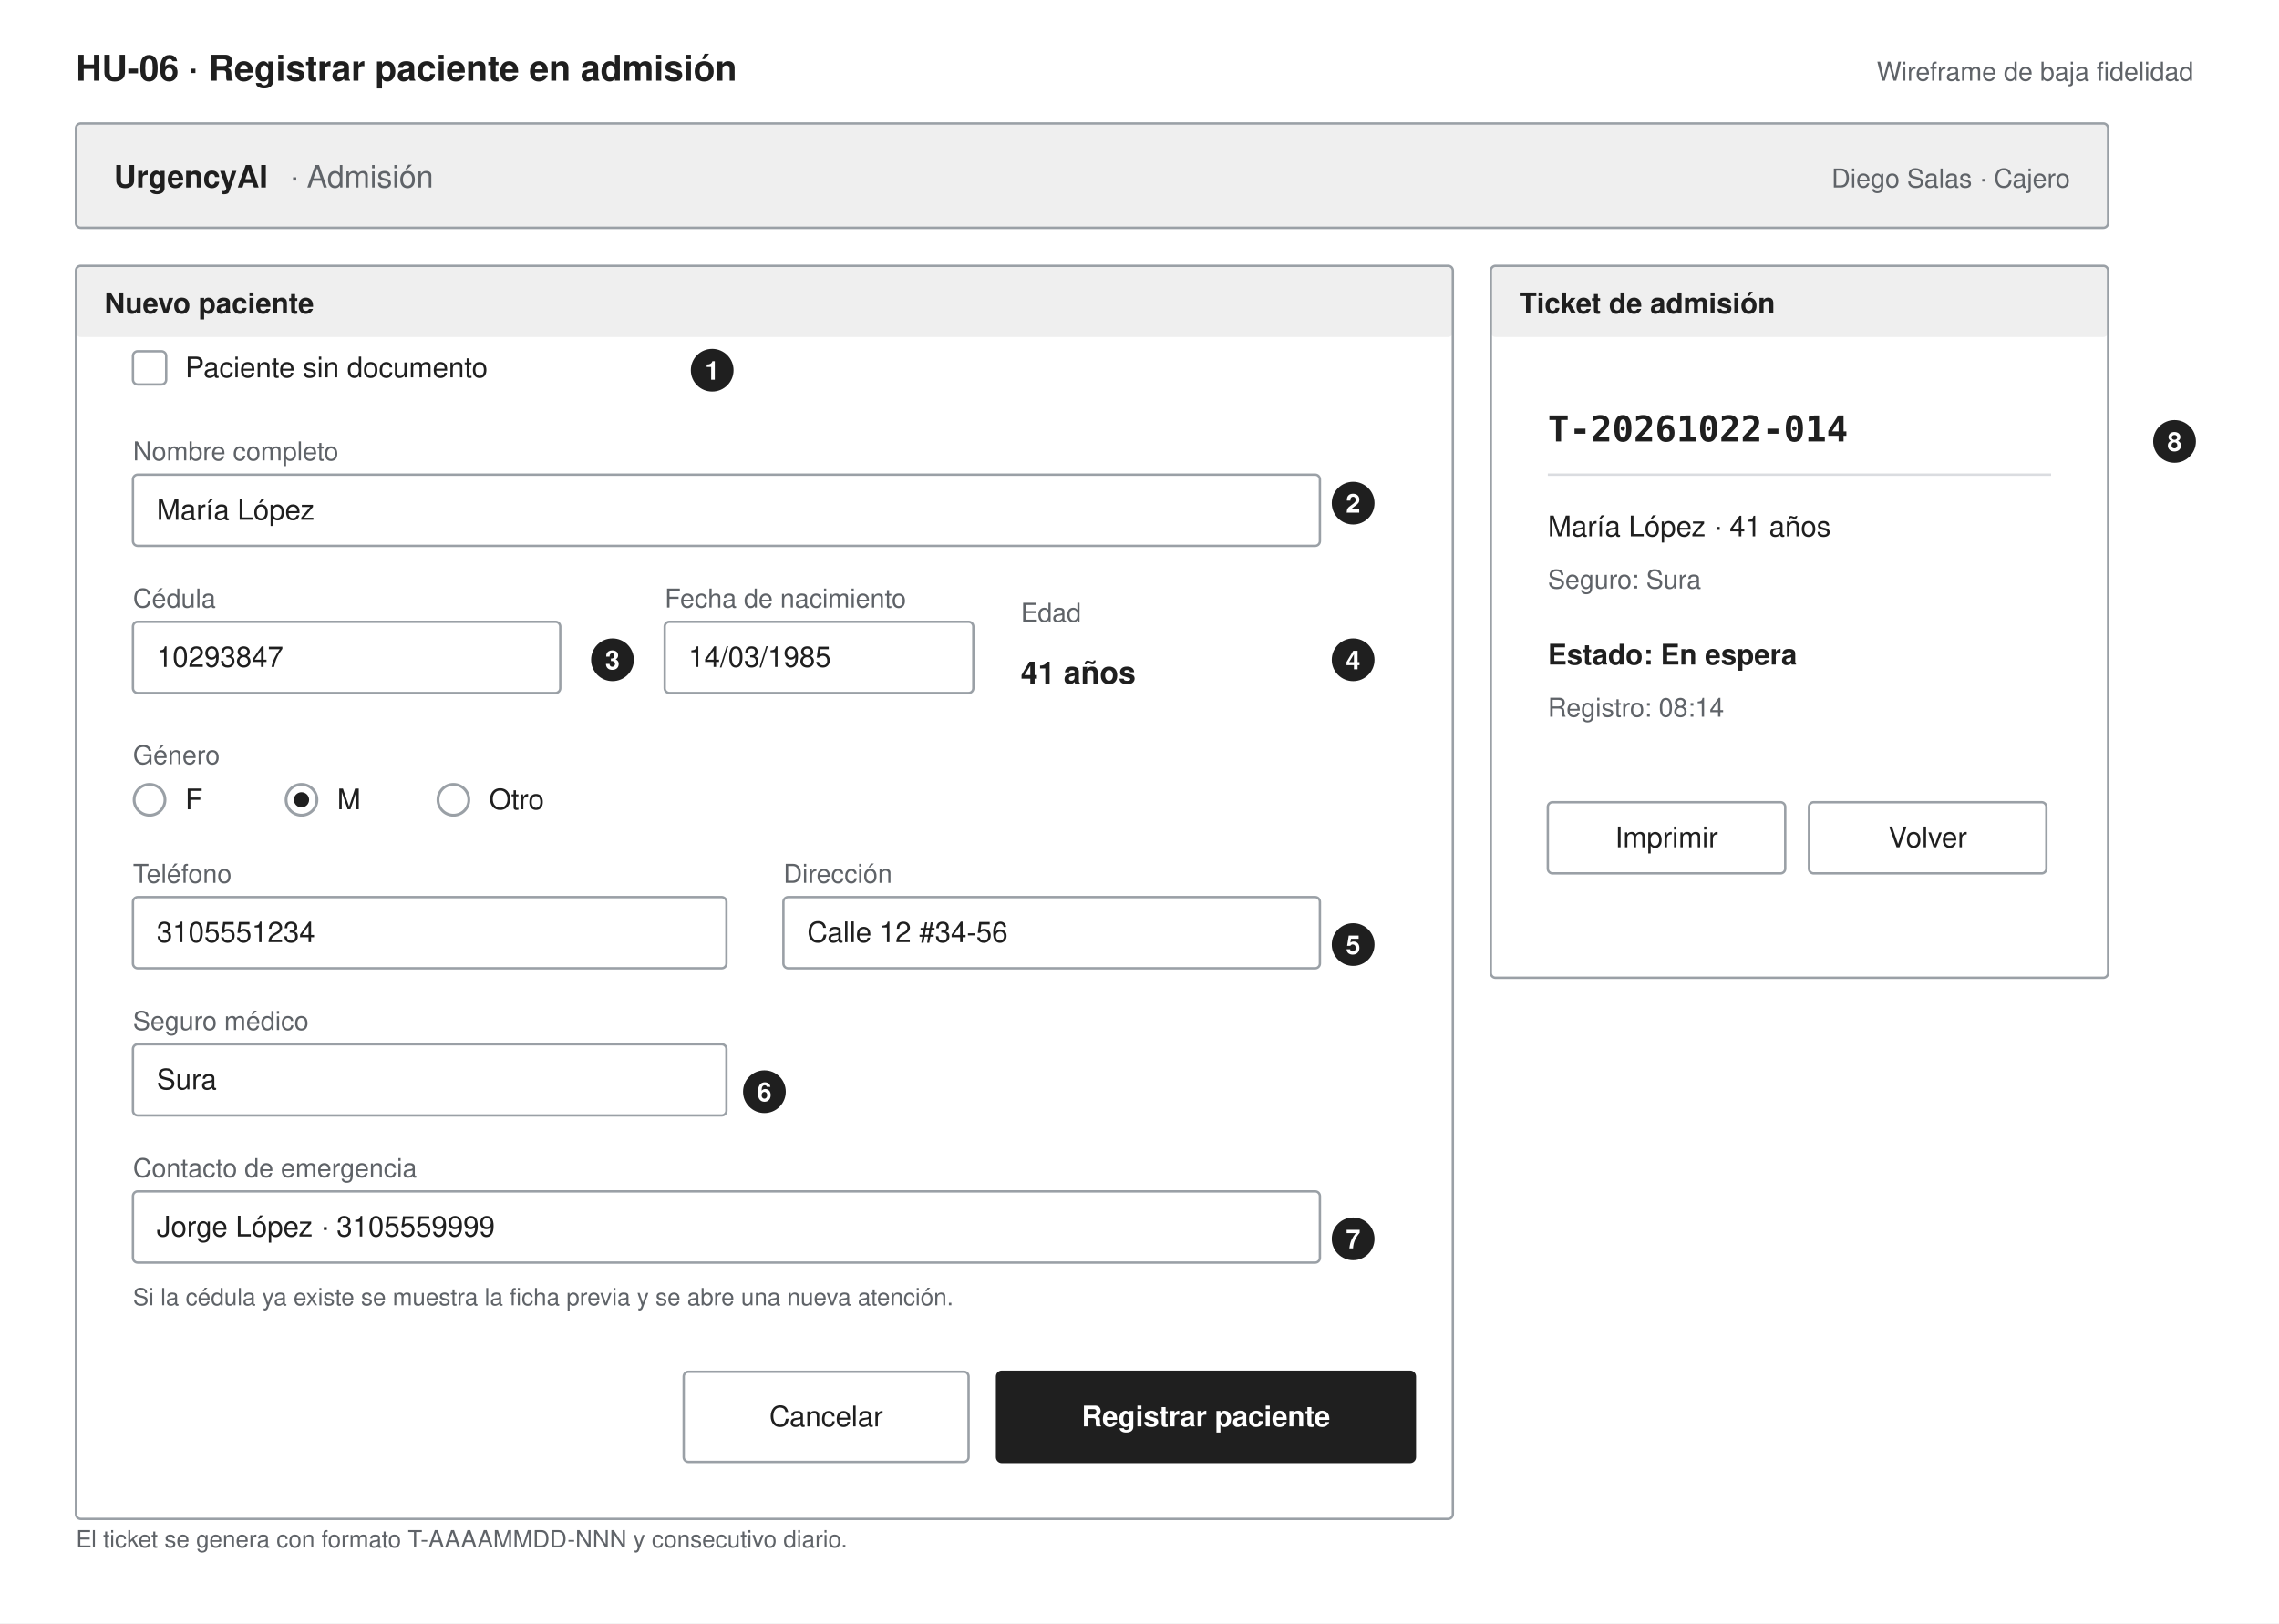
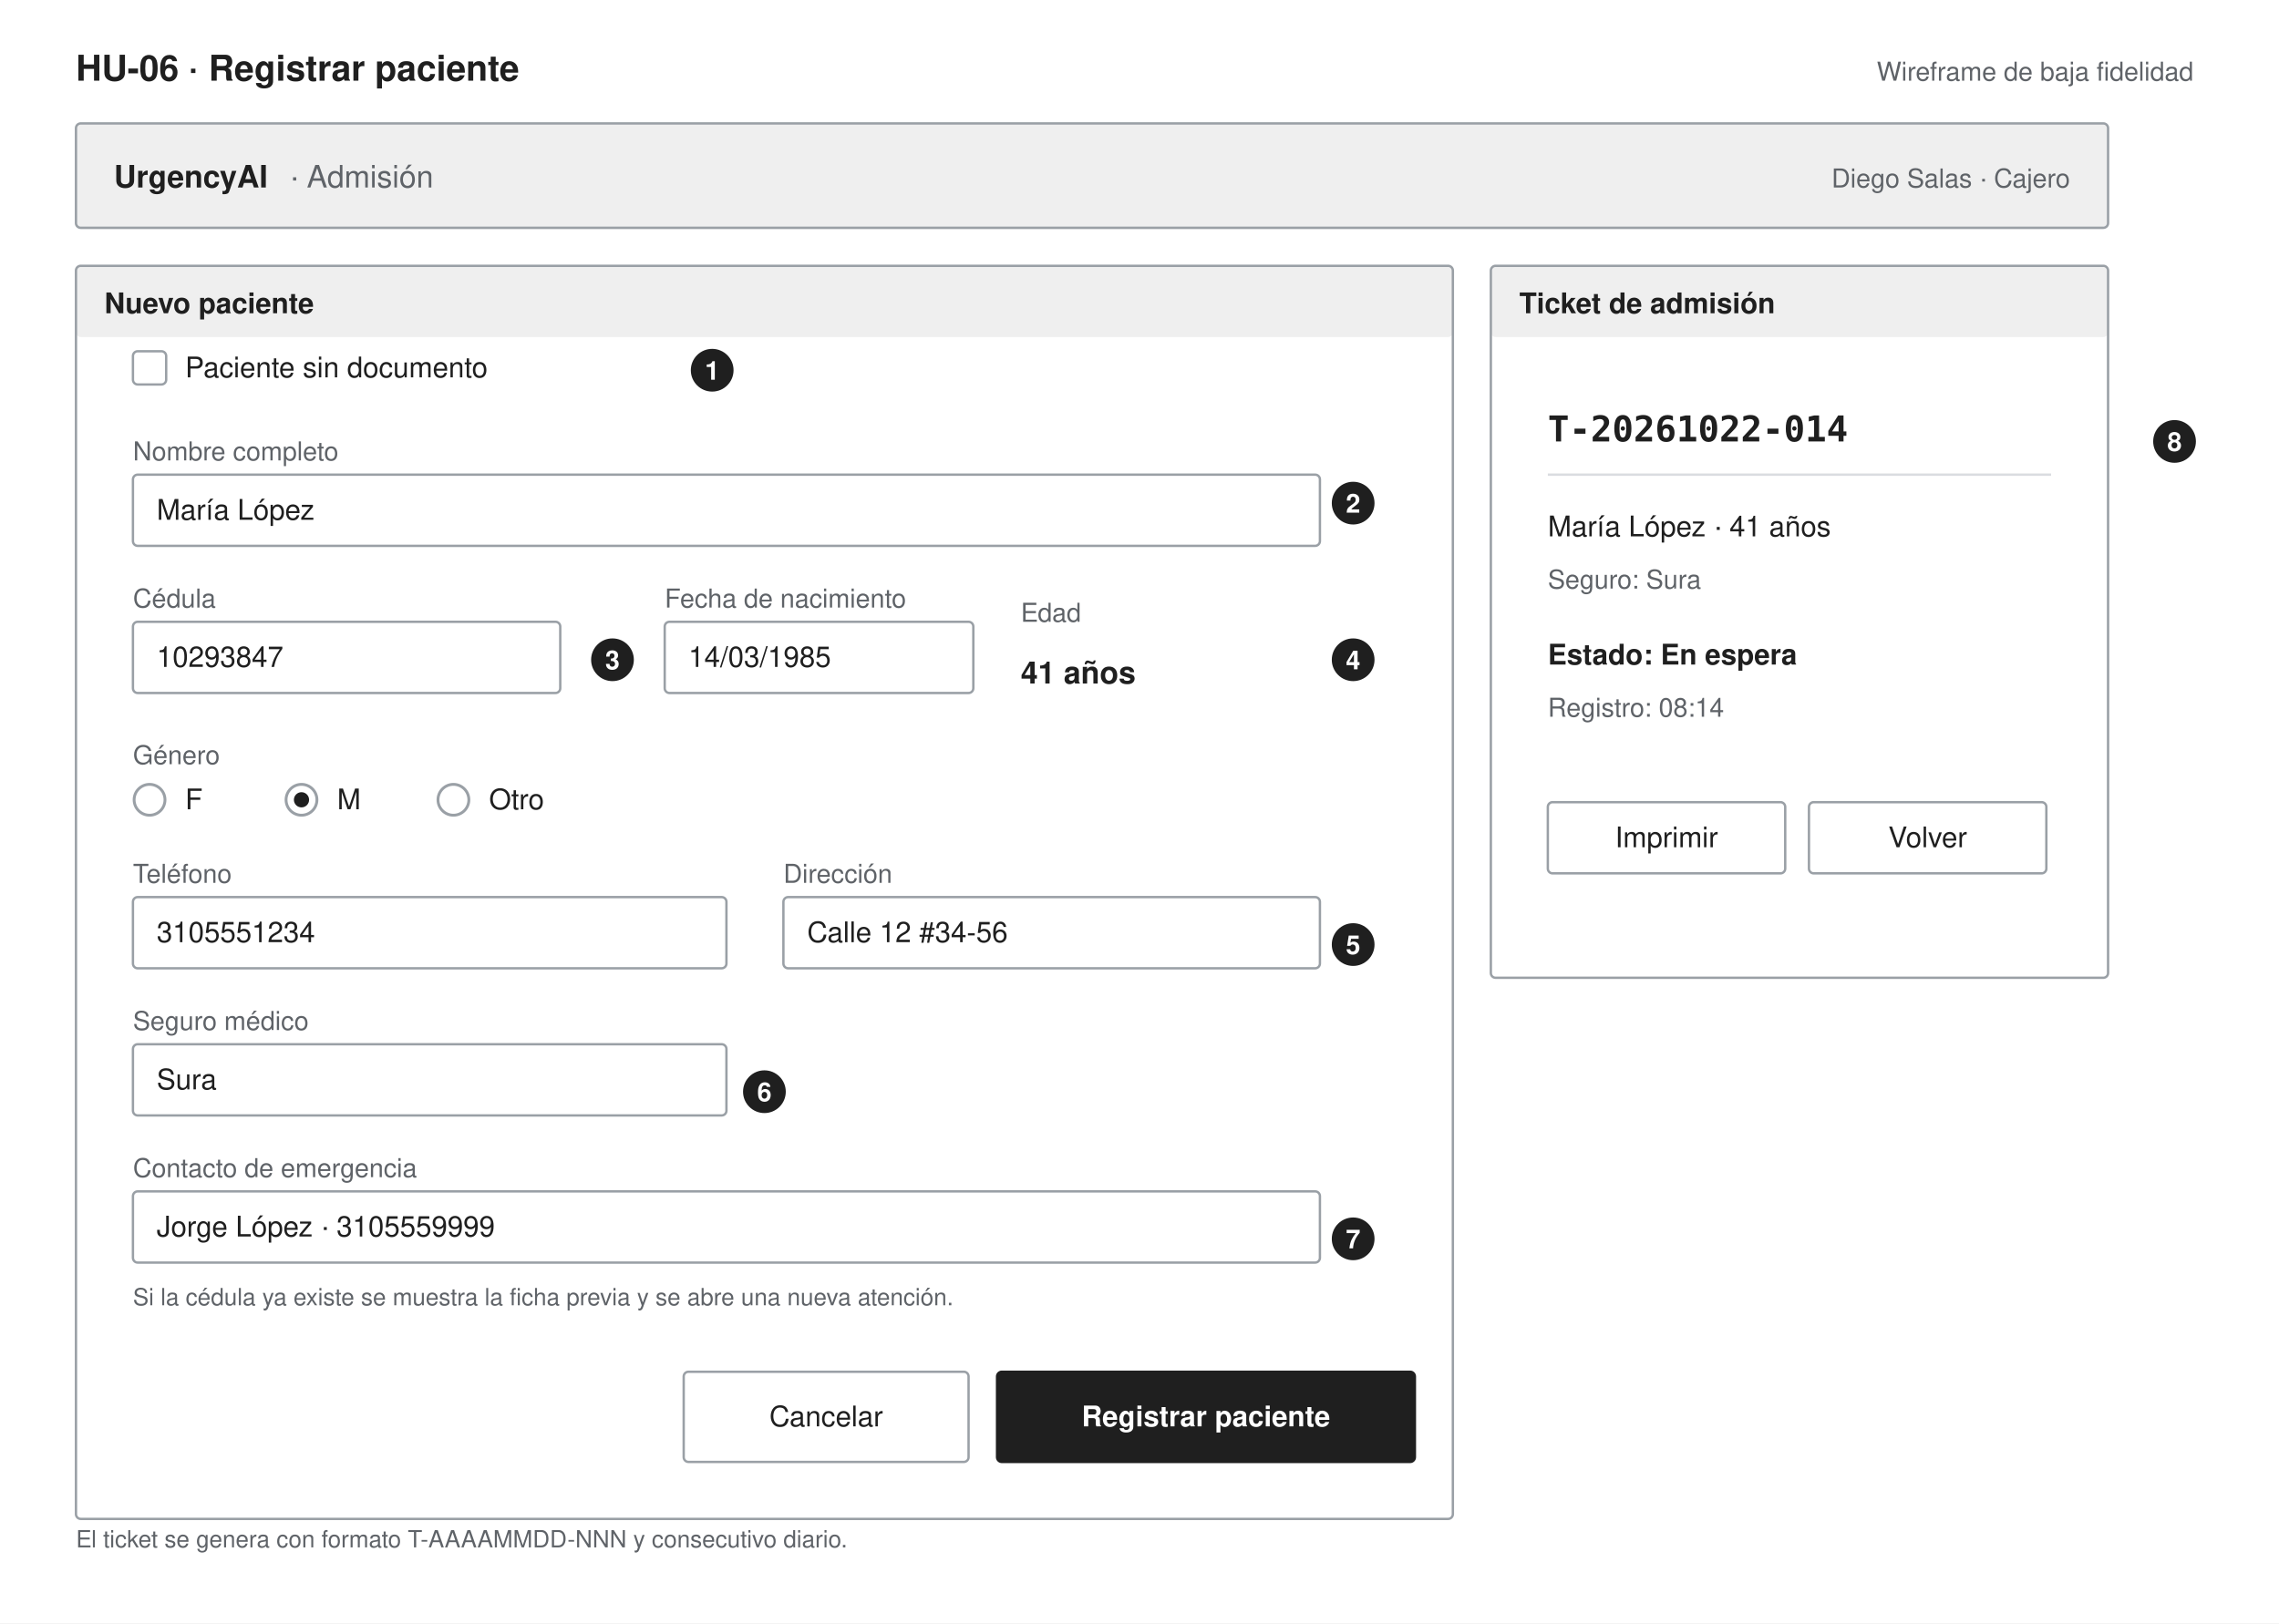
<svg xmlns="http://www.w3.org/2000/svg" width="960" height="684" viewBox="0 0 960 684" role="img">
  <rect width="960" height="684" fill="#FFFFFF" />
-   <text x="32" y="34" font-family="Helvetica Neue,Helvetica,Arial,sans-serif" font-size="15" font-weight="600" text-anchor="start" fill="#1F1F1F">HU-06 · Registrar paciente en admisión</text>
+   <text x="32" y="34" font-family="Helvetica Neue,Helvetica,Arial,sans-serif" font-size="15" font-weight="600" text-anchor="start" fill="#1F1F1F">HU-06 · Registrar paciente</text>
  <text x="924" y="34" font-family="Helvetica Neue,Helvetica,Arial,sans-serif" font-size="11" font-weight="normal" text-anchor="end" fill="#5F6368">Wireframe de baja fidelidad</text>
  <rect x="32" y="52" width="856" height="44" rx="2" fill="#EFEFEF" stroke="#9AA0A6" stroke-width="1" />
  <text x="48" y="79" font-family="Helvetica Neue,Helvetica,Arial,sans-serif" font-size="13" font-weight="700" text-anchor="start" fill="#1F1F1F">UrgencyAI</text>
  <text x="122" y="79" font-family="Helvetica Neue,Helvetica,Arial,sans-serif" font-size="13" font-weight="normal" text-anchor="start" fill="#5F6368">· Admisión</text>
  <text x="872" y="79" font-family="Helvetica Neue,Helvetica,Arial,sans-serif" font-size="11" font-weight="normal" text-anchor="end" fill="#5F6368">Diego Salas · Cajero</text>
  <rect x="32" y="112" width="580" height="528" rx="2" fill="#FFFFFF" stroke="none" stroke-width="1" />
  <rect x="32" y="112" width="580" height="30" rx="2" fill="#EFEFEF" stroke="none" stroke-width="1" />
  <text x="44" y="132" font-family="Helvetica Neue,Helvetica,Arial,sans-serif" font-size="12" font-weight="600" text-anchor="start" fill="#1F1F1F">Nuevo paciente</text>
  <rect x="32" y="112" width="580" height="528" rx="2" fill="none" stroke="#9AA0A6" stroke-width="1" />
  <rect x="56" y="148" width="14" height="14" rx="2" fill="#FFFFFF" stroke="#9AA0A6" stroke-width="1" />
  <text x="78" y="159" font-family="Helvetica Neue,Helvetica,Arial,sans-serif" font-size="12" font-weight="normal" text-anchor="start" fill="#1F1F1F">Paciente sin documento</text>
  <text x="56" y="194" font-family="Helvetica Neue,Helvetica,Arial,sans-serif" font-size="11" font-weight="normal" text-anchor="start" fill="#5F6368">Nombre completo</text>
  <rect x="56" y="200" width="500" height="30" rx="2" fill="#FFFFFF" stroke="#9AA0A6" stroke-width="1" />
  <text x="66" y="219.0" font-family="Helvetica Neue,Helvetica,Arial,sans-serif" font-size="12" font-weight="normal" text-anchor="start" fill="#1F1F1F">María López</text>
  <text x="56" y="256" font-family="Helvetica Neue,Helvetica,Arial,sans-serif" font-size="11" font-weight="normal" text-anchor="start" fill="#5F6368">Cédula</text>
  <rect x="56" y="262" width="180" height="30" rx="2" fill="#FFFFFF" stroke="#9AA0A6" stroke-width="1" />
  <text x="66" y="281.0" font-family="Helvetica Neue,Helvetica,Arial,sans-serif" font-size="12" font-weight="normal" text-anchor="start" fill="#1F1F1F">10293847</text>
  <text x="280" y="256" font-family="Helvetica Neue,Helvetica,Arial,sans-serif" font-size="11" font-weight="normal" text-anchor="start" fill="#5F6368">Fecha de nacimiento</text>
  <rect x="280" y="262" width="130" height="30" rx="2" fill="#FFFFFF" stroke="#9AA0A6" stroke-width="1" />
  <text x="290" y="281.0" font-family="Helvetica Neue,Helvetica,Arial,sans-serif" font-size="12" font-weight="normal" text-anchor="start" fill="#1F1F1F">14/03/1985</text>
  <text x="430" y="262" font-family="Helvetica Neue,Helvetica,Arial,sans-serif" font-size="11" font-weight="normal" text-anchor="start" fill="#5F6368">Edad</text>
  <text x="430" y="288" font-family="Helvetica Neue,Helvetica,Arial,sans-serif" font-size="13" font-weight="600" text-anchor="start" fill="#1F1F1F">41 años</text>
  <text x="56" y="322" font-family="Helvetica Neue,Helvetica,Arial,sans-serif" font-size="11" font-weight="normal" text-anchor="start" fill="#5F6368">Género</text>
  <circle cx="63" cy="337" r="6.5" fill="#FFFFFF" stroke="#9AA0A6" stroke-width="1.2" />
  <text x="78" y="341" font-family="Helvetica Neue,Helvetica,Arial,sans-serif" font-size="12" font-weight="normal" text-anchor="start" fill="#1F1F1F">F</text>
  <circle cx="127" cy="337" r="6.5" fill="#FFFFFF" stroke="#9AA0A6" stroke-width="1.2" />
  <circle cx="127" cy="337" r="3.2" fill="#1F1F1F" />
  <text x="142" y="341" font-family="Helvetica Neue,Helvetica,Arial,sans-serif" font-size="12" font-weight="normal" text-anchor="start" fill="#1F1F1F">M</text>
  <circle cx="191" cy="337" r="6.5" fill="#FFFFFF" stroke="#9AA0A6" stroke-width="1.2" />
  <text x="206" y="341" font-family="Helvetica Neue,Helvetica,Arial,sans-serif" font-size="12" font-weight="normal" text-anchor="start" fill="#1F1F1F">Otro</text>
  <text x="56" y="372" font-family="Helvetica Neue,Helvetica,Arial,sans-serif" font-size="11" font-weight="normal" text-anchor="start" fill="#5F6368">Teléfono</text>
  <rect x="56" y="378" width="250" height="30" rx="2" fill="#FFFFFF" stroke="#9AA0A6" stroke-width="1" />
  <text x="66" y="397.0" font-family="Helvetica Neue,Helvetica,Arial,sans-serif" font-size="12" font-weight="normal" text-anchor="start" fill="#1F1F1F">3105551234</text>
  <text x="330" y="372" font-family="Helvetica Neue,Helvetica,Arial,sans-serif" font-size="11" font-weight="normal" text-anchor="start" fill="#5F6368">Dirección</text>
  <rect x="330" y="378" width="226" height="30" rx="2" fill="#FFFFFF" stroke="#9AA0A6" stroke-width="1" />
  <text x="340" y="397.0" font-family="Helvetica Neue,Helvetica,Arial,sans-serif" font-size="12" font-weight="normal" text-anchor="start" fill="#1F1F1F">Calle 12 #34-56</text>
  <text x="56" y="434" font-family="Helvetica Neue,Helvetica,Arial,sans-serif" font-size="11" font-weight="normal" text-anchor="start" fill="#5F6368">Seguro médico</text>
  <rect x="56" y="440" width="250" height="30" rx="2" fill="#FFFFFF" stroke="#9AA0A6" stroke-width="1" />
  <text x="66" y="459.0" font-family="Helvetica Neue,Helvetica,Arial,sans-serif" font-size="12" font-weight="normal" text-anchor="start" fill="#1F1F1F">Sura</text>
  <text x="56" y="496" font-family="Helvetica Neue,Helvetica,Arial,sans-serif" font-size="11" font-weight="normal" text-anchor="start" fill="#5F6368">Contacto de emergencia</text>
  <rect x="56" y="502" width="500" height="30" rx="2" fill="#FFFFFF" stroke="#9AA0A6" stroke-width="1" />
  <text x="66" y="521.0" font-family="Helvetica Neue,Helvetica,Arial,sans-serif" font-size="12" font-weight="normal" text-anchor="start" fill="#1F1F1F">Jorge López · 3105559999</text>
  <text x="56" y="550" font-family="Helvetica Neue,Helvetica,Arial,sans-serif" font-size="10" font-weight="normal" text-anchor="start" fill="#5F6368">Si la cédula ya existe se muestra la ficha previa y se abre una nueva atención.</text>
  <rect x="288" y="578" width="120" height="38" rx="2" fill="#FFFFFF" stroke="#9AA0A6" stroke-width="1" />
  <text x="348.0" y="601.0" font-family="Helvetica Neue,Helvetica,Arial,sans-serif" font-size="12" font-weight="normal" text-anchor="middle" fill="#1F1F1F">Cancelar</text>
  <rect x="420" y="578" width="176" height="38" rx="2" fill="#1F1F1F" stroke="#1F1F1F" stroke-width="1" />
  <text x="508.0" y="601.0" font-family="Helvetica Neue,Helvetica,Arial,sans-serif" font-size="12" font-weight="600" text-anchor="middle" fill="#FFFFFF">Registrar paciente</text>
  <rect x="628" y="112" width="260" height="300" rx="2" fill="#FFFFFF" stroke="none" stroke-width="1" />
  <rect x="628" y="112" width="260" height="30" rx="2" fill="#EFEFEF" stroke="none" stroke-width="1" />
  <text x="640" y="132" font-family="Helvetica Neue,Helvetica,Arial,sans-serif" font-size="12" font-weight="600" text-anchor="start" fill="#1F1F1F">Ticket de admisión</text>
  <rect x="628" y="112" width="260" height="300" rx="2" fill="none" stroke="#9AA0A6" stroke-width="1" />
  <text x="652" y="186" font-family="SF Mono,Menlo,Consolas,monospace" font-size="15" font-weight="600" text-anchor="start" fill="#1F1F1F">T-20261022-014</text>
  <line x1="652" y1="200" x2="864" y2="200" stroke="#DADCE0" stroke-width="1" />
  <text x="652" y="226" font-family="Helvetica Neue,Helvetica,Arial,sans-serif" font-size="12" font-weight="normal" text-anchor="start" fill="#1F1F1F">María López · 41 años</text>
  <text x="652" y="248" font-family="Helvetica Neue,Helvetica,Arial,sans-serif" font-size="11" font-weight="normal" text-anchor="start" fill="#5F6368">Seguro: Sura</text>
  <text x="652" y="280" font-family="Helvetica Neue,Helvetica,Arial,sans-serif" font-size="12" font-weight="600" text-anchor="start" fill="#1F1F1F">Estado: En espera</text>
  <text x="652" y="302" font-family="Helvetica Neue,Helvetica,Arial,sans-serif" font-size="11" font-weight="normal" text-anchor="start" fill="#5F6368">Registro: 08:14</text>
  <rect x="652" y="338" width="100" height="30" rx="2" fill="#FFFFFF" stroke="#9AA0A6" stroke-width="1" />
  <text x="702.0" y="357.0" font-family="Helvetica Neue,Helvetica,Arial,sans-serif" font-size="12" font-weight="normal" text-anchor="middle" fill="#1F1F1F">Imprimir</text>
  <rect x="762" y="338" width="100" height="30" rx="2" fill="#FFFFFF" stroke="#9AA0A6" stroke-width="1" />
  <text x="812.0" y="357.0" font-family="Helvetica Neue,Helvetica,Arial,sans-serif" font-size="12" font-weight="normal" text-anchor="middle" fill="#1F1F1F">Volver</text>
  <circle cx="300" cy="156" r="9" fill="#1F1F1F" />
  <text x="300" y="160" font-family="Helvetica Neue,Helvetica,Arial,sans-serif" font-size="11" font-weight="700" text-anchor="middle" fill="#FFFFFF">1</text>
  <circle cx="570" cy="212" r="9" fill="#1F1F1F" />
  <text x="570" y="216" font-family="Helvetica Neue,Helvetica,Arial,sans-serif" font-size="11" font-weight="700" text-anchor="middle" fill="#FFFFFF">2</text>
  <circle cx="258" cy="278" r="9" fill="#1F1F1F" />
  <text x="258" y="282" font-family="Helvetica Neue,Helvetica,Arial,sans-serif" font-size="11" font-weight="700" text-anchor="middle" fill="#FFFFFF">3</text>
  <circle cx="570" cy="278" r="9" fill="#1F1F1F" />
  <text x="570" y="282" font-family="Helvetica Neue,Helvetica,Arial,sans-serif" font-size="11" font-weight="700" text-anchor="middle" fill="#FFFFFF">4</text>
  <circle cx="570" cy="398" r="9" fill="#1F1F1F" />
  <text x="570" y="402" font-family="Helvetica Neue,Helvetica,Arial,sans-serif" font-size="11" font-weight="700" text-anchor="middle" fill="#FFFFFF">5</text>
  <circle cx="322" cy="460" r="9" fill="#1F1F1F" />
  <text x="322" y="464" font-family="Helvetica Neue,Helvetica,Arial,sans-serif" font-size="11" font-weight="700" text-anchor="middle" fill="#FFFFFF">6</text>
  <circle cx="570" cy="522" r="9" fill="#1F1F1F" />
  <text x="570" y="526" font-family="Helvetica Neue,Helvetica,Arial,sans-serif" font-size="11" font-weight="700" text-anchor="middle" fill="#FFFFFF">7</text>
  <circle cx="916" cy="186" r="9" fill="#1F1F1F" />
  <text x="916" y="190" font-family="Helvetica Neue,Helvetica,Arial,sans-serif" font-size="11" font-weight="700" text-anchor="middle" fill="#FFFFFF">8</text>
  <text x="32" y="652" font-family="Helvetica Neue,Helvetica,Arial,sans-serif" font-size="10" font-weight="normal" text-anchor="start" fill="#5F6368">El ticket se genera con formato T-AAAAMMDD-NNN y consecutivo diario.</text>
</svg>
